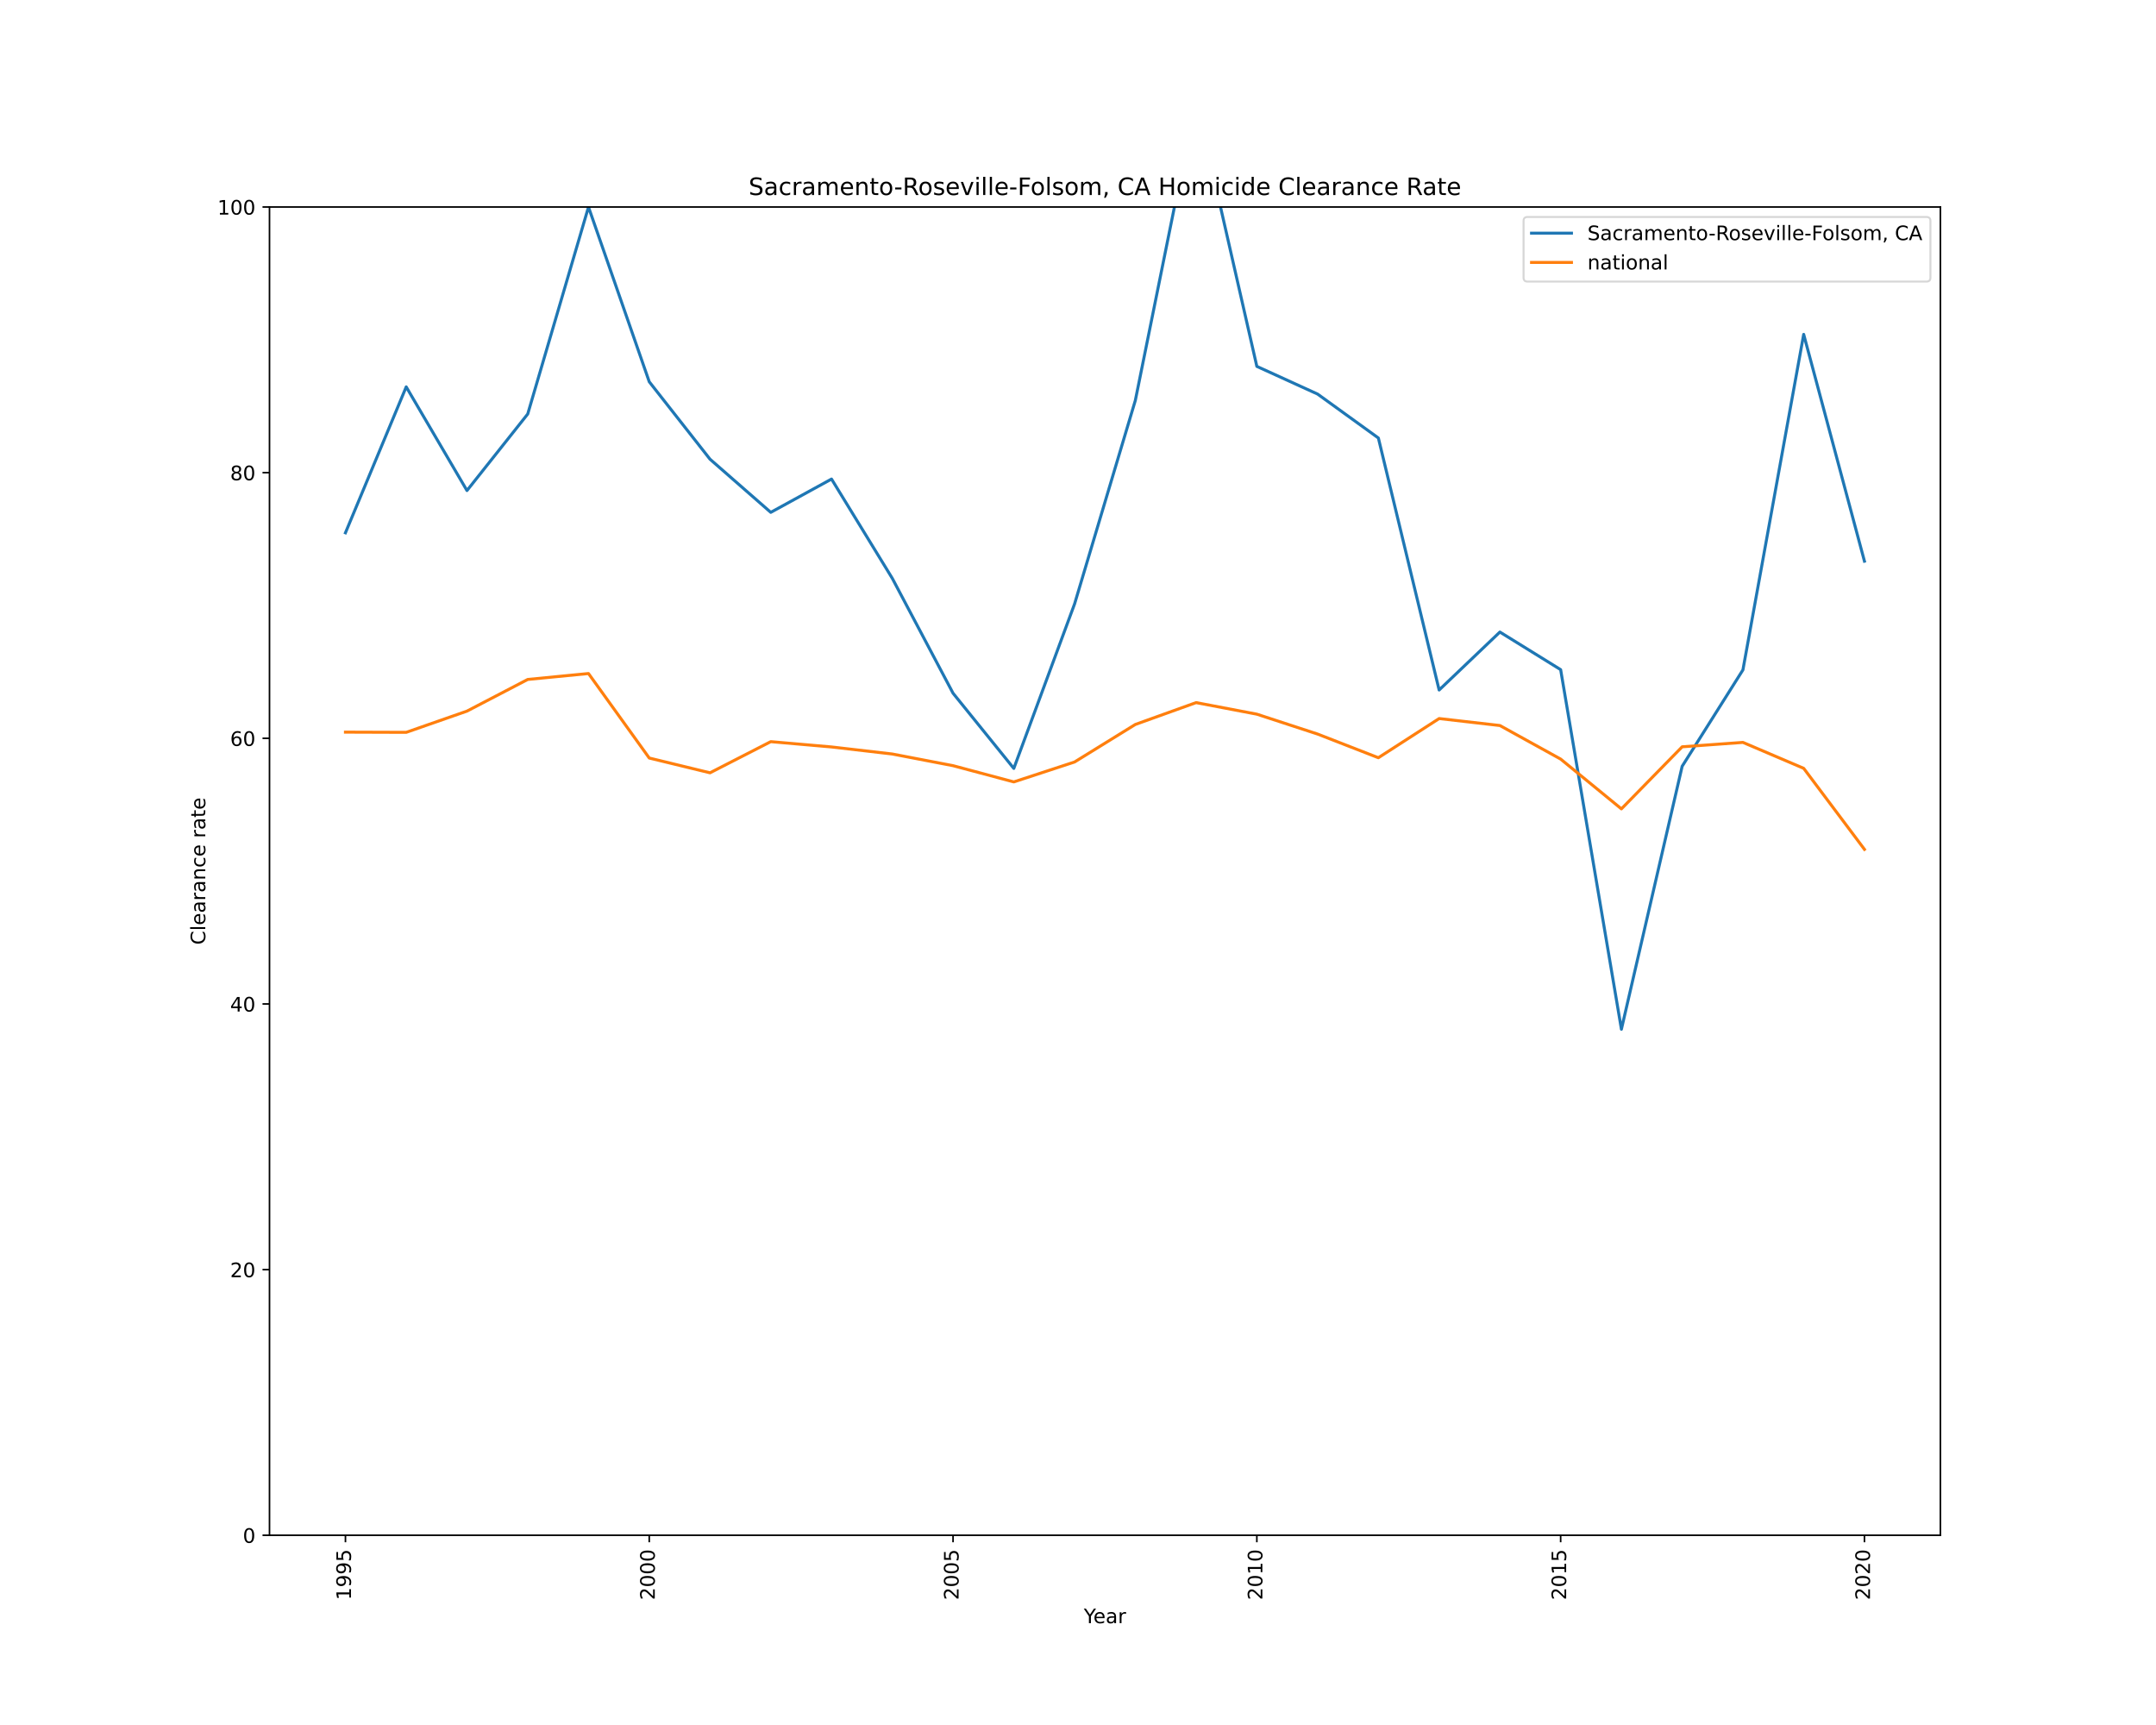
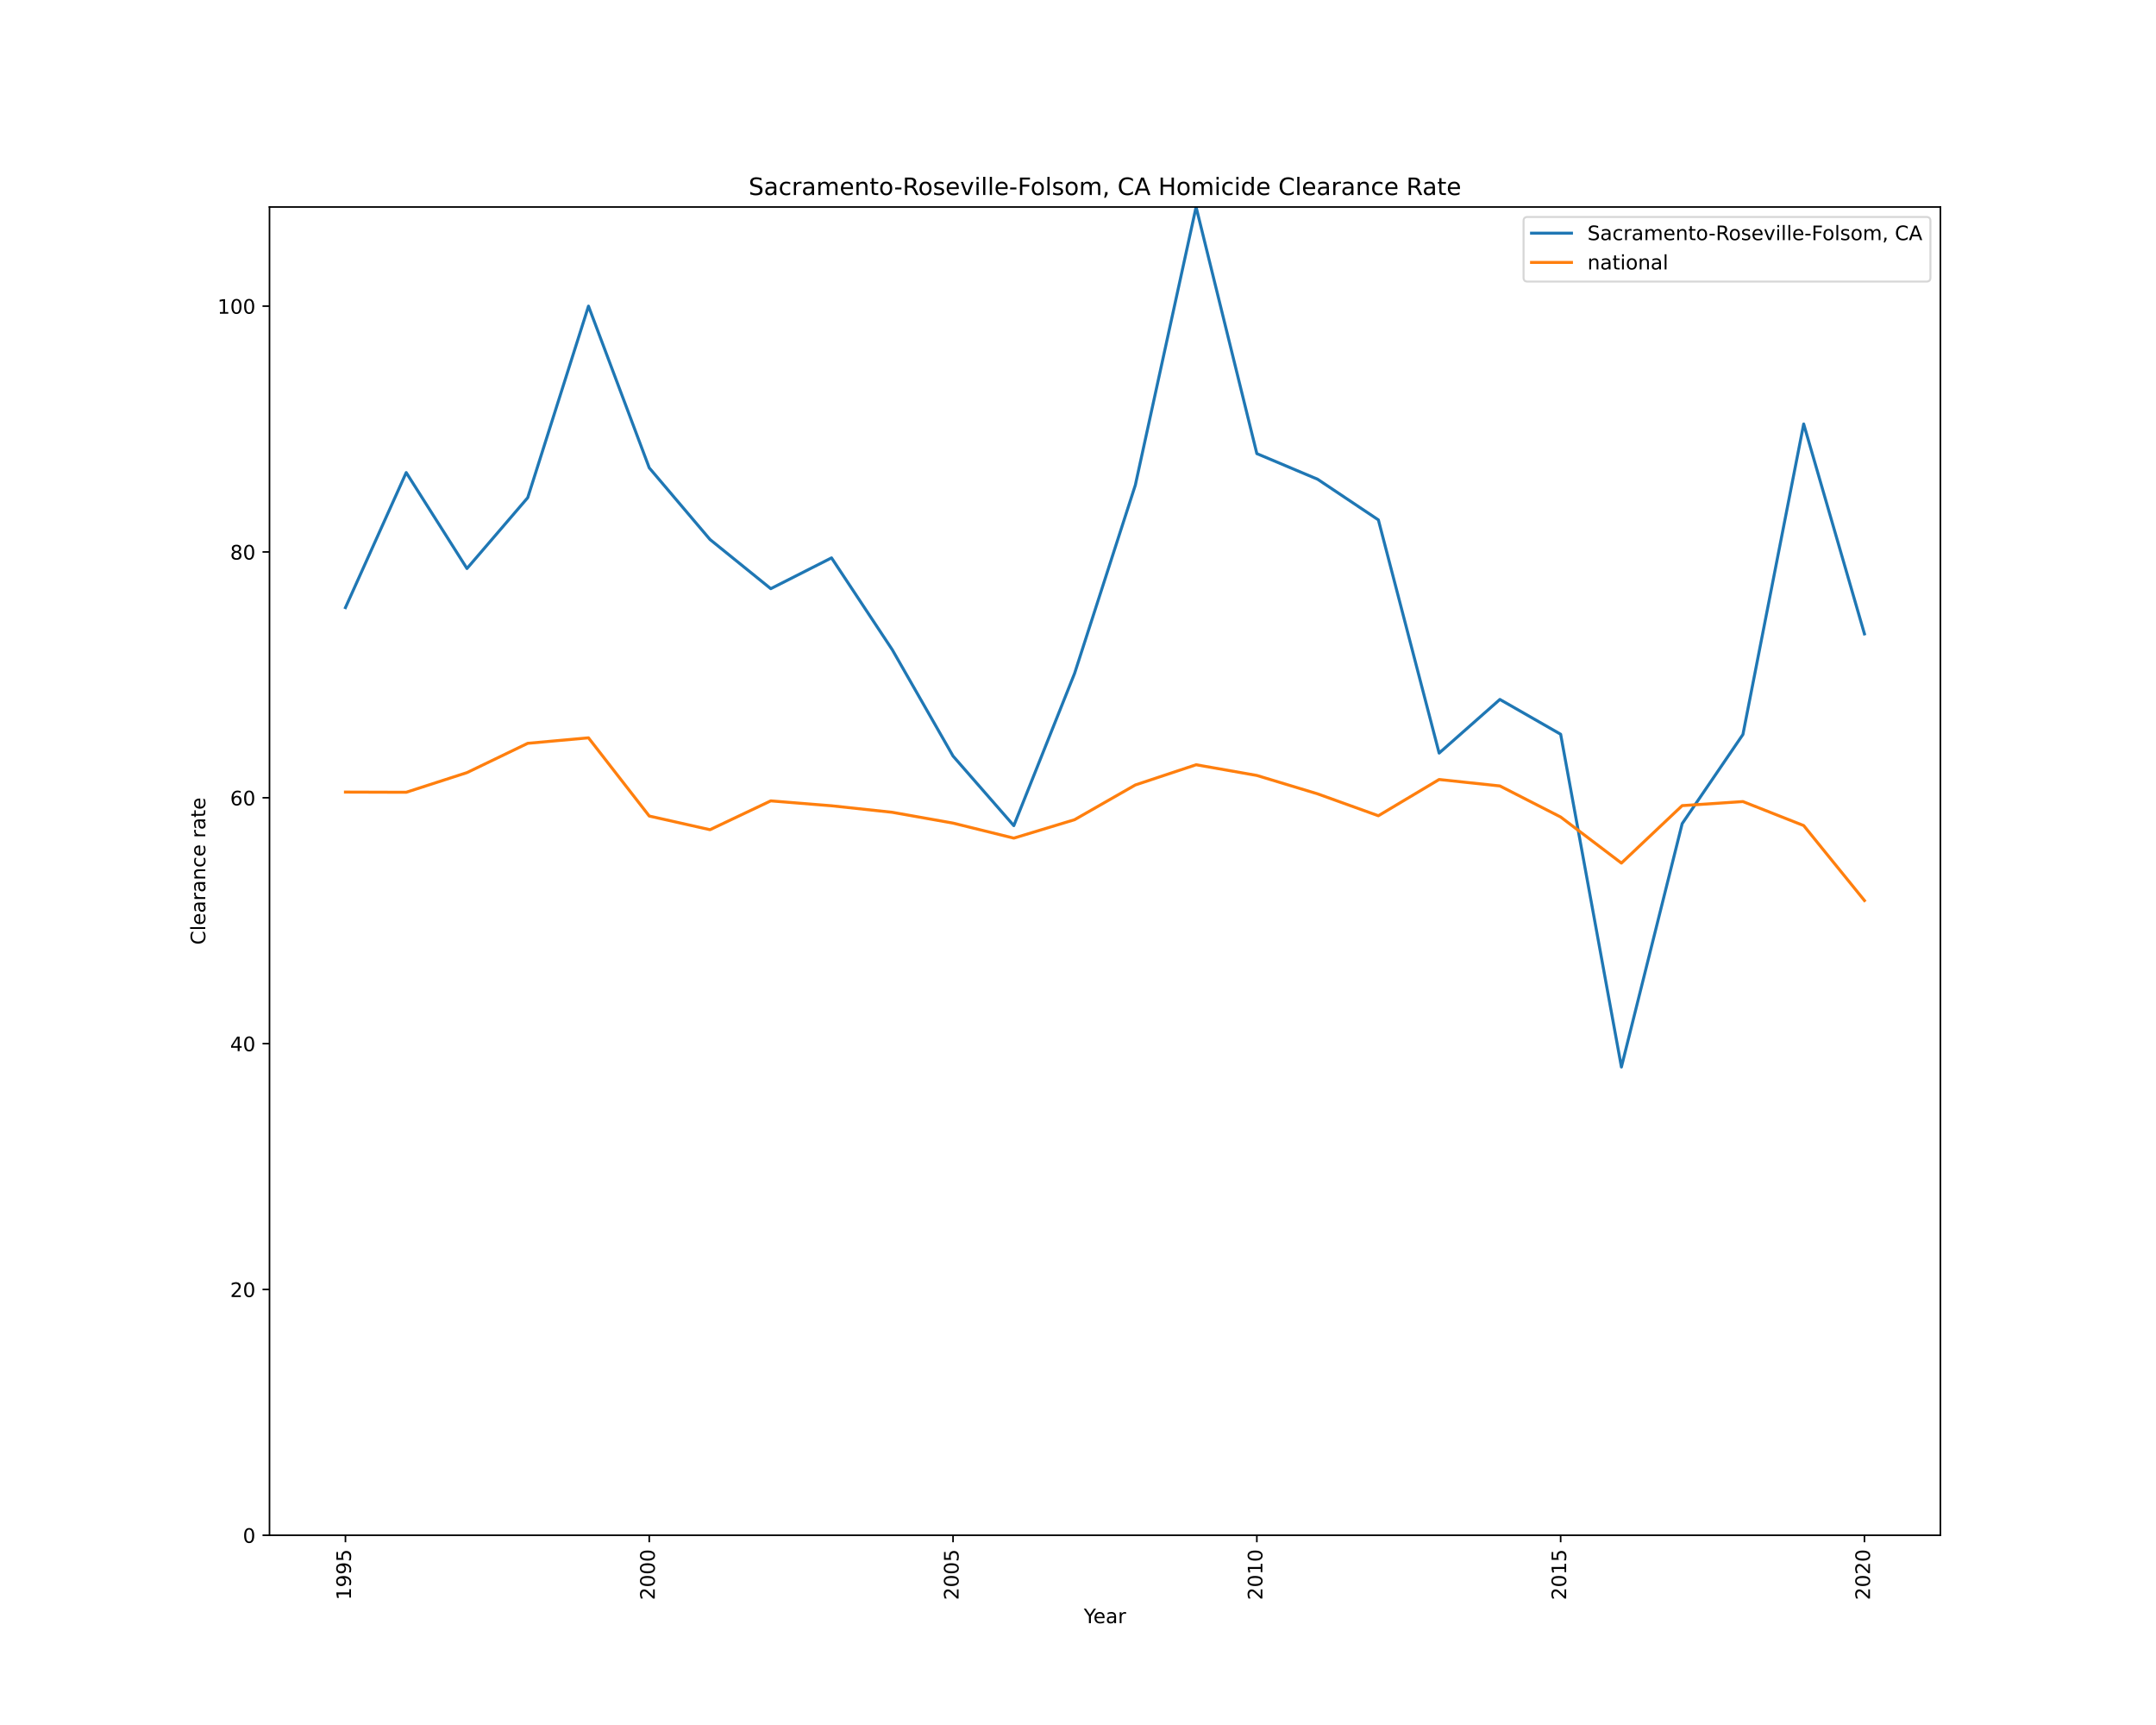
<svg xmlns="http://www.w3.org/2000/svg" xmlns:xlink="http://www.w3.org/1999/xlink" width="1080pt" height="864pt" viewBox="0 0 1080 864" version="1.1">
  <defs>
    <style type="text/css">*{stroke-linejoin: round; stroke-linecap: butt}</style>
  </defs>
  <g id="figure_1">
    <g id="patch_1">
      <path d="M 0 864  L 1080 864  L 1080 0  L 0 0  z " style="fill: #ffffff" />
    </g>
    <g id="axes_1">
      <g id="patch_2">
        <path d="M 135 768.96  L 972 768.96  L 972 103.68  L 135 103.68  z " style="fill: #ffffff" />
      </g>
      <g id="matplotlib.axis_1">
        <g id="xtick_1">
          <g id="line2d_1">
            <defs>
-               <path id="m3fce2dd737" d="M 0 0  L 0 3.5  " style="stroke: #000000; stroke-width: 0.8" />
+               <path id="mc1171a4995" d="M 0 0  L 0 3.5  " style="stroke: #000000; stroke-width: 0.8" />
            </defs>
            <g>
-               <use xlink:href="#m3fce2dd737" x="173.045" y="768.96" style="stroke: #000000; stroke-width: 0.8" />
+               <use xlink:href="#mc1171a4995" x="173.045" y="768.96" style="stroke: #000000; stroke-width: 0.8" />
            </g>
          </g>
          <g id="text_1">
            <g transform="translate(175.8048 801.41)rotate(-90)scale(0.1 -0.1)">
              <defs>
                <path id="DejaVuSans-31" d="M 794 531  L 1825 531  L 1825 4091  L 703 3866  L 703 4441  L 1819 4666  L 2450 4666  L 2450 531  L 3481 531  L 3481 0  L 794 0  L 794 531  z " transform="scale(0.015625)" />
                <path id="DejaVuSans-39" d="M 703 97  L 703 672  Q 941 559 1184 500  Q 1428 441 1663 441  Q 2288 441 2617 861  Q 2947 1281 2994 2138  Q 2813 1869 2534 1725  Q 2256 1581 1919 1581  Q 1219 1581 811 2004  Q 403 2428 403 3163  Q 403 3881 828 4315  Q 1253 4750 1959 4750  Q 2769 4750 3195 4129  Q 3622 3509 3622 2328  Q 3622 1225 3098 567  Q 2575 -91 1691 -91  Q 1453 -91 1209 -44  Q 966 3 703 97  z M 1959 2075  Q 2384 2075 2632 2365  Q 2881 2656 2881 3163  Q 2881 3666 2632 3958  Q 2384 4250 1959 4250  Q 1534 4250 1286 3958  Q 1038 3666 1038 3163  Q 1038 2656 1286 2365  Q 1534 2075 1959 2075  z " transform="scale(0.015625)" />
                <path id="DejaVuSans-35" d="M 691 4666  L 3169 4666  L 3169 4134  L 1269 4134  L 1269 2991  Q 1406 3038 1543 3061  Q 1681 3084 1819 3084  Q 2600 3084 3056 2656  Q 3513 2228 3513 1497  Q 3513 744 3044 326  Q 2575 -91 1722 -91  Q 1428 -91 1123 -41  Q 819 9 494 109  L 494 744  Q 775 591 1075 516  Q 1375 441 1709 441  Q 2250 441 2565 725  Q 2881 1009 2881 1497  Q 2881 1984 2565 2268  Q 2250 2553 1709 2553  Q 1456 2553 1204 2497  Q 953 2441 691 2322  L 691 4666  z " transform="scale(0.015625)" />
              </defs>
              <use xlink:href="#DejaVuSans-31" />
              <use xlink:href="#DejaVuSans-39" x="63.623" />
              <use xlink:href="#DejaVuSans-39" x="127.246" />
              <use xlink:href="#DejaVuSans-35" x="190.869" />
            </g>
          </g>
        </g>
        <g id="xtick_2">
          <g id="line2d_2">
            <g>
-               <use xlink:href="#m3fce2dd737" x="325.227" y="768.96" style="stroke: #000000; stroke-width: 0.8" />
+               <use xlink:href="#mc1171a4995" x="325.227" y="768.96" style="stroke: #000000; stroke-width: 0.8" />
            </g>
          </g>
          <g id="text_2">
            <g transform="translate(327.9866 801.41)rotate(-90)scale(0.1 -0.1)">
              <defs>
                <path id="DejaVuSans-32" d="M 1228 531  L 3431 531  L 3431 0  L 469 0  L 469 531  Q 828 903 1448 1529  Q 2069 2156 2228 2338  Q 2531 2678 2651 2914  Q 2772 3150 2772 3378  Q 2772 3750 2511 3984  Q 2250 4219 1831 4219  Q 1534 4219 1204 4116  Q 875 4013 500 3803  L 500 4441  Q 881 4594 1212 4672  Q 1544 4750 1819 4750  Q 2544 4750 2975 4387  Q 3406 4025 3406 3419  Q 3406 3131 3298 2873  Q 3191 2616 2906 2266  Q 2828 2175 2409 1742  Q 1991 1309 1228 531  z " transform="scale(0.015625)" />
                <path id="DejaVuSans-30" d="M 2034 4250  Q 1547 4250 1301 3770  Q 1056 3291 1056 2328  Q 1056 1369 1301 889  Q 1547 409 2034 409  Q 2525 409 2770 889  Q 3016 1369 3016 2328  Q 3016 3291 2770 3770  Q 2525 4250 2034 4250  z M 2034 4750  Q 2819 4750 3233 4129  Q 3647 3509 3647 2328  Q 3647 1150 3233 529  Q 2819 -91 2034 -91  Q 1250 -91 836 529  Q 422 1150 422 2328  Q 422 3509 836 4129  Q 1250 4750 2034 4750  z " transform="scale(0.015625)" />
              </defs>
              <use xlink:href="#DejaVuSans-32" />
              <use xlink:href="#DejaVuSans-30" x="63.623" />
              <use xlink:href="#DejaVuSans-30" x="127.246" />
              <use xlink:href="#DejaVuSans-30" x="190.869" />
            </g>
          </g>
        </g>
        <g id="xtick_3">
          <g id="line2d_3">
            <g>
-               <use xlink:href="#m3fce2dd737" x="477.409" y="768.96" style="stroke: #000000; stroke-width: 0.8" />
+               <use xlink:href="#mc1171a4995" x="477.409" y="768.96" style="stroke: #000000; stroke-width: 0.8" />
            </g>
          </g>
          <g id="text_3">
            <g transform="translate(480.1685 801.41)rotate(-90)scale(0.1 -0.1)">
              <use xlink:href="#DejaVuSans-32" />
              <use xlink:href="#DejaVuSans-30" x="63.623" />
              <use xlink:href="#DejaVuSans-30" x="127.246" />
              <use xlink:href="#DejaVuSans-35" x="190.869" />
            </g>
          </g>
        </g>
        <g id="xtick_4">
          <g id="line2d_4">
            <g>
-               <use xlink:href="#m3fce2dd737" x="629.591" y="768.96" style="stroke: #000000; stroke-width: 0.8" />
+               <use xlink:href="#mc1171a4995" x="629.591" y="768.96" style="stroke: #000000; stroke-width: 0.8" />
            </g>
          </g>
          <g id="text_4">
            <g transform="translate(632.3503 801.41)rotate(-90)scale(0.1 -0.1)">
              <use xlink:href="#DejaVuSans-32" />
              <use xlink:href="#DejaVuSans-30" x="63.623" />
              <use xlink:href="#DejaVuSans-31" x="127.246" />
              <use xlink:href="#DejaVuSans-30" x="190.869" />
            </g>
          </g>
        </g>
        <g id="xtick_5">
          <g id="line2d_5">
            <g>
-               <use xlink:href="#m3fce2dd737" x="781.773" y="768.96" style="stroke: #000000; stroke-width: 0.8" />
+               <use xlink:href="#mc1171a4995" x="781.773" y="768.96" style="stroke: #000000; stroke-width: 0.8" />
            </g>
          </g>
          <g id="text_5">
            <g transform="translate(784.5321 801.41)rotate(-90)scale(0.1 -0.1)">
              <use xlink:href="#DejaVuSans-32" />
              <use xlink:href="#DejaVuSans-30" x="63.623" />
              <use xlink:href="#DejaVuSans-31" x="127.246" />
              <use xlink:href="#DejaVuSans-35" x="190.869" />
            </g>
          </g>
        </g>
        <g id="xtick_6">
          <g id="line2d_6">
            <g>
-               <use xlink:href="#m3fce2dd737" x="933.955" y="768.96" style="stroke: #000000; stroke-width: 0.8" />
+               <use xlink:href="#mc1171a4995" x="933.955" y="768.96" style="stroke: #000000; stroke-width: 0.8" />
            </g>
          </g>
          <g id="text_6">
            <g transform="translate(936.7139 801.41)rotate(-90)scale(0.1 -0.1)">
              <use xlink:href="#DejaVuSans-32" />
              <use xlink:href="#DejaVuSans-30" x="63.623" />
              <use xlink:href="#DejaVuSans-32" x="127.246" />
              <use xlink:href="#DejaVuSans-30" x="190.869" />
            </g>
          </g>
        </g>
        <g id="text_7">
          <g transform="translate(542.9125 813.0084)scale(0.1 -0.1)">
            <defs>
              <path id="DejaVuSans-59" d="M -13 4666  L 666 4666  L 1959 2747  L 3244 4666  L 3922 4666  L 2272 2222  L 2272 0  L 1638 0  L 1638 2222  L -13 4666  z " transform="scale(0.015625)" />
              <path id="DejaVuSans-65" d="M 3597 1894  L 3597 1613  L 953 1613  Q 991 1019 1311 708  Q 1631 397 2203 397  Q 2534 397 2845 478  Q 3156 559 3463 722  L 3463 178  Q 3153 47 2828 -22  Q 2503 -91 2169 -91  Q 1331 -91 842 396  Q 353 884 353 1716  Q 353 2575 817 3079  Q 1281 3584 2069 3584  Q 2775 3584 3186 3129  Q 3597 2675 3597 1894  z M 3022 2063  Q 3016 2534 2758 2815  Q 2500 3097 2075 3097  Q 1594 3097 1305 2825  Q 1016 2553 972 2059  L 3022 2063  z " transform="scale(0.015625)" />
              <path id="DejaVuSans-61" d="M 2194 1759  Q 1497 1759 1228 1600  Q 959 1441 959 1056  Q 959 750 1161 570  Q 1363 391 1709 391  Q 2188 391 2477 730  Q 2766 1069 2766 1631  L 2766 1759  L 2194 1759  z M 3341 1997  L 3341 0  L 2766 0  L 2766 531  Q 2569 213 2275 61  Q 1981 -91 1556 -91  Q 1019 -91 701 211  Q 384 513 384 1019  Q 384 1609 779 1909  Q 1175 2209 1959 2209  L 2766 2209  L 2766 2266  Q 2766 2663 2505 2880  Q 2244 3097 1772 3097  Q 1472 3097 1187 3025  Q 903 2953 641 2809  L 641 3341  Q 956 3463 1253 3523  Q 1550 3584 1831 3584  Q 2591 3584 2966 3190  Q 3341 2797 3341 1997  z " transform="scale(0.015625)" />
              <path id="DejaVuSans-72" d="M 2631 2963  Q 2534 3019 2420 3045  Q 2306 3072 2169 3072  Q 1681 3072 1420 2755  Q 1159 2438 1159 1844  L 1159 0  L 581 0  L 581 3500  L 1159 3500  L 1159 2956  Q 1341 3275 1631 3429  Q 1922 3584 2338 3584  Q 2397 3584 2469 3576  Q 2541 3569 2628 3553  L 2631 2963  z " transform="scale(0.015625)" />
            </defs>
            <use xlink:href="#DejaVuSans-59" />
            <use xlink:href="#DejaVuSans-65" x="47.834" />
            <use xlink:href="#DejaVuSans-61" x="109.357" />
            <use xlink:href="#DejaVuSans-72" x="170.637" />
          </g>
        </g>
      </g>
      <g id="matplotlib.axis_2">
        <g id="ytick_1">
          <g id="line2d_7">
            <defs>
-               <path id="m0b36ecf422" d="M 0 0  L -3.5 0  " style="stroke: #000000; stroke-width: 0.8" />
+               <path id="m94a9c19dad" d="M 0 0  L -3.5 0  " style="stroke: #000000; stroke-width: 0.8" />
            </defs>
            <g>
-               <use xlink:href="#m0b36ecf422" x="135" y="768.96" style="stroke: #000000; stroke-width: 0.8" />
+               <use xlink:href="#m94a9c19dad" x="135" y="768.96" style="stroke: #000000; stroke-width: 0.8" />
            </g>
          </g>
          <g id="text_8">
            <g transform="translate(121.6375 772.7592)scale(0.1 -0.1)">
              <use xlink:href="#DejaVuSans-30" />
            </g>
          </g>
        </g>
        <g id="ytick_2">
          <g id="line2d_8">
            <g>
-               <use xlink:href="#m0b36ecf422" x="135" y="635.904" style="stroke: #000000; stroke-width: 0.8" />
+               <use xlink:href="#m94a9c19dad" x="135" y="645.834" style="stroke: #000000; stroke-width: 0.8" />
            </g>
          </g>
          <g id="text_9">
-             <g transform="translate(115.275 639.7032)scale(0.1 -0.1)">
+             <g transform="translate(115.275 649.6328)scale(0.1 -0.1)">
              <use xlink:href="#DejaVuSans-32" />
              <use xlink:href="#DejaVuSans-30" x="63.623" />
            </g>
          </g>
        </g>
        <g id="ytick_3">
          <g id="line2d_9">
            <g>
-               <use xlink:href="#m0b36ecf422" x="135" y="502.848" style="stroke: #000000; stroke-width: 0.8" />
+               <use xlink:href="#m94a9c19dad" x="135" y="522.707" style="stroke: #000000; stroke-width: 0.8" />
            </g>
          </g>
          <g id="text_10">
-             <g transform="translate(115.275 506.6472)scale(0.1 -0.1)">
+             <g transform="translate(115.275 526.5063)scale(0.1 -0.1)">
              <defs>
                <path id="DejaVuSans-34" d="M 2419 4116  L 825 1625  L 2419 1625  L 2419 4116  z M 2253 4666  L 3047 4666  L 3047 1625  L 3713 1625  L 3713 1100  L 3047 1100  L 3047 0  L 2419 0  L 2419 1100  L 313 1100  L 313 1709  L 2253 4666  z " transform="scale(0.015625)" />
              </defs>
              <use xlink:href="#DejaVuSans-34" />
              <use xlink:href="#DejaVuSans-30" x="63.623" />
            </g>
          </g>
        </g>
        <g id="ytick_4">
          <g id="line2d_10">
            <g>
-               <use xlink:href="#m0b36ecf422" x="135" y="369.792" style="stroke: #000000; stroke-width: 0.8" />
+               <use xlink:href="#m94a9c19dad" x="135" y="399.581" style="stroke: #000000; stroke-width: 0.8" />
            </g>
          </g>
          <g id="text_11">
-             <g transform="translate(115.275 373.5912)scale(0.1 -0.1)">
+             <g transform="translate(115.275 403.3799)scale(0.1 -0.1)">
              <defs>
                <path id="DejaVuSans-36" d="M 2113 2584  Q 1688 2584 1439 2293  Q 1191 2003 1191 1497  Q 1191 994 1439 701  Q 1688 409 2113 409  Q 2538 409 2786 701  Q 3034 994 3034 1497  Q 3034 2003 2786 2293  Q 2538 2584 2113 2584  z M 3366 4563  L 3366 3988  Q 3128 4100 2886 4159  Q 2644 4219 2406 4219  Q 1781 4219 1451 3797  Q 1122 3375 1075 2522  Q 1259 2794 1537 2939  Q 1816 3084 2150 3084  Q 2853 3084 3261 2657  Q 3669 2231 3669 1497  Q 3669 778 3244 343  Q 2819 -91 2113 -91  Q 1303 -91 875 529  Q 447 1150 447 2328  Q 447 3434 972 4092  Q 1497 4750 2381 4750  Q 2619 4750 2861 4703  Q 3103 4656 3366 4563  z " transform="scale(0.015625)" />
              </defs>
              <use xlink:href="#DejaVuSans-36" />
              <use xlink:href="#DejaVuSans-30" x="63.623" />
            </g>
          </g>
        </g>
        <g id="ytick_5">
          <g id="line2d_11">
            <g>
-               <use xlink:href="#m0b36ecf422" x="135" y="236.736" style="stroke: #000000; stroke-width: 0.8" />
+               <use xlink:href="#m94a9c19dad" x="135" y="276.454" style="stroke: #000000; stroke-width: 0.8" />
            </g>
          </g>
          <g id="text_12">
-             <g transform="translate(115.275 240.5352)scale(0.1 -0.1)">
+             <g transform="translate(115.275 280.2534)scale(0.1 -0.1)">
              <defs>
                <path id="DejaVuSans-38" d="M 2034 2216  Q 1584 2216 1326 1975  Q 1069 1734 1069 1313  Q 1069 891 1326 650  Q 1584 409 2034 409  Q 2484 409 2743 651  Q 3003 894 3003 1313  Q 3003 1734 2745 1975  Q 2488 2216 2034 2216  z M 1403 2484  Q 997 2584 770 2862  Q 544 3141 544 3541  Q 544 4100 942 4425  Q 1341 4750 2034 4750  Q 2731 4750 3128 4425  Q 3525 4100 3525 3541  Q 3525 3141 3298 2862  Q 3072 2584 2669 2484  Q 3125 2378 3379 2068  Q 3634 1759 3634 1313  Q 3634 634 3220 271  Q 2806 -91 2034 -91  Q 1263 -91 848 271  Q 434 634 434 1313  Q 434 1759 690 2068  Q 947 2378 1403 2484  z M 1172 3481  Q 1172 3119 1398 2916  Q 1625 2713 2034 2713  Q 2441 2713 2670 2916  Q 2900 3119 2900 3481  Q 2900 3844 2670 4047  Q 2441 4250 2034 4250  Q 1625 4250 1398 4047  Q 1172 3844 1172 3481  z " transform="scale(0.015625)" />
              </defs>
              <use xlink:href="#DejaVuSans-38" />
              <use xlink:href="#DejaVuSans-30" x="63.623" />
            </g>
          </g>
        </g>
        <g id="ytick_6">
          <g id="line2d_12">
            <g>
-               <use xlink:href="#m0b36ecf422" x="135" y="103.68" style="stroke: #000000; stroke-width: 0.8" />
+               <use xlink:href="#m94a9c19dad" x="135" y="153.328" style="stroke: #000000; stroke-width: 0.8" />
            </g>
          </g>
          <g id="text_13">
-             <g transform="translate(108.9125 107.4792)scale(0.1 -0.1)">
+             <g transform="translate(108.9125 157.127)scale(0.1 -0.1)">
              <use xlink:href="#DejaVuSans-31" />
              <use xlink:href="#DejaVuSans-30" x="63.623" />
              <use xlink:href="#DejaVuSans-30" x="127.246" />
            </g>
          </g>
        </g>
        <g id="text_14">
          <g transform="translate(102.8328 473.2005)rotate(-90)scale(0.1 -0.1)">
            <defs>
              <path id="DejaVuSans-43" d="M 4122 4306  L 4122 3641  Q 3803 3938 3442 4084  Q 3081 4231 2675 4231  Q 1875 4231 1450 3742  Q 1025 3253 1025 2328  Q 1025 1406 1450 917  Q 1875 428 2675 428  Q 3081 428 3442 575  Q 3803 722 4122 1019  L 4122 359  Q 3791 134 3420 21  Q 3050 -91 2638 -91  Q 1578 -91 968 557  Q 359 1206 359 2328  Q 359 3453 968 4101  Q 1578 4750 2638 4750  Q 3056 4750 3426 4639  Q 3797 4528 4122 4306  z " transform="scale(0.015625)" />
              <path id="DejaVuSans-6c" d="M 603 4863  L 1178 4863  L 1178 0  L 603 0  L 603 4863  z " transform="scale(0.015625)" />
              <path id="DejaVuSans-6e" d="M 3513 2113  L 3513 0  L 2938 0  L 2938 2094  Q 2938 2591 2744 2837  Q 2550 3084 2163 3084  Q 1697 3084 1428 2787  Q 1159 2491 1159 1978  L 1159 0  L 581 0  L 581 3500  L 1159 3500  L 1159 2956  Q 1366 3272 1645 3428  Q 1925 3584 2291 3584  Q 2894 3584 3203 3211  Q 3513 2838 3513 2113  z " transform="scale(0.015625)" />
              <path id="DejaVuSans-63" d="M 3122 3366  L 3122 2828  Q 2878 2963 2633 3030  Q 2388 3097 2138 3097  Q 1578 3097 1268 2742  Q 959 2388 959 1747  Q 959 1106 1268 751  Q 1578 397 2138 397  Q 2388 397 2633 464  Q 2878 531 3122 666  L 3122 134  Q 2881 22 2623 -34  Q 2366 -91 2075 -91  Q 1284 -91 818 406  Q 353 903 353 1747  Q 353 2603 823 3093  Q 1294 3584 2113 3584  Q 2378 3584 2631 3529  Q 2884 3475 3122 3366  z " transform="scale(0.015625)" />
              <path id="DejaVuSans-20" transform="scale(0.015625)" />
              <path id="DejaVuSans-74" d="M 1172 4494  L 1172 3500  L 2356 3500  L 2356 3053  L 1172 3053  L 1172 1153  Q 1172 725 1289 603  Q 1406 481 1766 481  L 2356 481  L 2356 0  L 1766 0  Q 1100 0 847 248  Q 594 497 594 1153  L 594 3053  L 172 3053  L 172 3500  L 594 3500  L 594 4494  L 1172 4494  z " transform="scale(0.015625)" />
            </defs>
            <use xlink:href="#DejaVuSans-43" />
            <use xlink:href="#DejaVuSans-6c" x="69.824" />
            <use xlink:href="#DejaVuSans-65" x="97.607" />
            <use xlink:href="#DejaVuSans-61" x="159.131" />
            <use xlink:href="#DejaVuSans-72" x="220.41" />
            <use xlink:href="#DejaVuSans-61" x="261.523" />
            <use xlink:href="#DejaVuSans-6e" x="322.803" />
            <use xlink:href="#DejaVuSans-63" x="386.182" />
            <use xlink:href="#DejaVuSans-65" x="441.162" />
            <use xlink:href="#DejaVuSans-20" x="502.686" />
            <use xlink:href="#DejaVuSans-72" x="534.473" />
            <use xlink:href="#DejaVuSans-61" x="575.586" />
            <use xlink:href="#DejaVuSans-74" x="636.865" />
            <use xlink:href="#DejaVuSans-65" x="676.074" />
          </g>
        </g>
      </g>
      <g id="line2d_13">
-         <path d="M 173.045 266.862  L 203.482 193.77  L 233.918 245.706  L 264.355 207.36  L 294.791 103.68  L 325.227 191.217  L 355.664 229.999  L 386.1 256.618  L 416.536 239.942  L 446.973 289.672  L 477.409 347.22  L 507.845 384.881  L 538.282 302.499  L 568.718 200.565  L 599.155 50.028  L 629.591 183.514  L 660.027 197.381  L 690.464 219.381  L 720.9 345.6  L 751.336 316.57  L 781.773 335.407  L 812.209 515.52  L 842.645 383.798  L 873.082 335.52  L 903.518 167.474  L 933.955 281.088  " clip-path="url(#p38ca801422)" style="fill: none; stroke: #1f77b4; stroke-width: 1.5; stroke-linecap: square" />
+         <path d="M 173.045 304.332  L 203.482 236.695  L 233.918 284.755  L 264.355 249.27  L 294.791 153.328  L 325.227 234.332  L 355.664 270.22  L 386.1 294.852  L 416.536 279.421  L 446.973 325.44  L 477.409 378.693  L 507.845 413.543  L 538.282 337.31  L 568.718 242.983  L 599.155 103.68  L 629.591 227.204  L 660.027 240.037  L 690.464 260.394  L 720.9 377.194  L 751.336 350.33  L 781.773 367.761  L 812.209 534.433  L 842.645 412.541  L 873.082 367.866  L 903.518 212.361  L 933.955 317.496  " clip-path="url(#p0638e60a5b)" style="fill: none; stroke: #1f77b4; stroke-width: 1.5; stroke-linecap: square" />
      </g>
      <g id="line2d_14">
-         <path d="M 173.045 366.709  L 203.482 366.81  L 233.918 356.178  L 264.355 340.315  L 294.791 337.349  L 325.227 379.675  L 355.664 387.075  L 386.1 371.471  L 416.536 374.127  L 446.973 377.657  L 477.409 383.504  L 507.845 391.636  L 538.282 381.66  L 568.718 362.861  L 599.155 351.916  L 629.591 357.71  L 660.027 367.669  L 690.464 379.524  L 720.9 359.9  L 751.336 363.392  L 781.773 380.197  L 812.209 405.142  L 842.645 374.049  L 873.082 371.844  L 903.518 384.83  L 933.955 425.417  " clip-path="url(#p38ca801422)" style="fill: none; stroke: #ff7f0e; stroke-width: 1.5; stroke-linecap: square" />
+         <path d="M 173.045 396.728  L 203.482 396.821  L 233.918 386.983  L 264.355 372.303  L 294.791 369.559  L 325.227 408.726  L 355.664 415.573  L 386.1 401.134  L 416.536 403.592  L 446.973 406.859  L 477.409 412.27  L 507.845 419.795  L 538.282 410.563  L 568.718 393.167  L 599.155 383.039  L 629.591 388.4  L 660.027 397.616  L 690.464 408.586  L 720.9 390.427  L 751.336 393.658  L 781.773 409.209  L 812.209 432.292  L 842.645 403.52  L 873.082 401.48  L 903.518 413.497  L 933.955 451.054  " clip-path="url(#p0638e60a5b)" style="fill: none; stroke: #ff7f0e; stroke-width: 1.5; stroke-linecap: square" />
      </g>
      <g id="patch_3">
        <path d="M 135 768.96  L 135 103.68  " style="fill: none; stroke: #000000; stroke-width: 0.8; stroke-linejoin: miter; stroke-linecap: square" />
      </g>
      <g id="patch_4">
        <path d="M 972 768.96  L 972 103.68  " style="fill: none; stroke: #000000; stroke-width: 0.8; stroke-linejoin: miter; stroke-linecap: square" />
      </g>
      <g id="patch_5">
        <path d="M 135 768.96  L 972 768.96  " style="fill: none; stroke: #000000; stroke-width: 0.8; stroke-linejoin: miter; stroke-linecap: square" />
      </g>
      <g id="patch_6">
        <path d="M 135 103.68  L 972 103.68  " style="fill: none; stroke: #000000; stroke-width: 0.8; stroke-linejoin: miter; stroke-linecap: square" />
      </g>
      <g id="text_15">
        <g transform="translate(375.0159 97.68)scale(0.12 -0.12)">
          <defs>
            <path id="DejaVuSans-53" d="M 3425 4513  L 3425 3897  Q 3066 4069 2747 4153  Q 2428 4238 2131 4238  Q 1616 4238 1336 4038  Q 1056 3838 1056 3469  Q 1056 3159 1242 3001  Q 1428 2844 1947 2747  L 2328 2669  Q 3034 2534 3370 2195  Q 3706 1856 3706 1288  Q 3706 609 3251 259  Q 2797 -91 1919 -91  Q 1588 -91 1214 -16  Q 841 59 441 206  L 441 856  Q 825 641 1194 531  Q 1563 422 1919 422  Q 2459 422 2753 634  Q 3047 847 3047 1241  Q 3047 1584 2836 1778  Q 2625 1972 2144 2069  L 1759 2144  Q 1053 2284 737 2584  Q 422 2884 422 3419  Q 422 4038 858 4394  Q 1294 4750 2059 4750  Q 2388 4750 2728 4690  Q 3069 4631 3425 4513  z " transform="scale(0.015625)" />
            <path id="DejaVuSans-6d" d="M 3328 2828  Q 3544 3216 3844 3400  Q 4144 3584 4550 3584  Q 5097 3584 5394 3201  Q 5691 2819 5691 2113  L 5691 0  L 5113 0  L 5113 2094  Q 5113 2597 4934 2840  Q 4756 3084 4391 3084  Q 3944 3084 3684 2787  Q 3425 2491 3425 1978  L 3425 0  L 2847 0  L 2847 2094  Q 2847 2600 2669 2842  Q 2491 3084 2119 3084  Q 1678 3084 1418 2786  Q 1159 2488 1159 1978  L 1159 0  L 581 0  L 581 3500  L 1159 3500  L 1159 2956  Q 1356 3278 1631 3431  Q 1906 3584 2284 3584  Q 2666 3584 2933 3390  Q 3200 3197 3328 2828  z " transform="scale(0.015625)" />
            <path id="DejaVuSans-6f" d="M 1959 3097  Q 1497 3097 1228 2736  Q 959 2375 959 1747  Q 959 1119 1226 758  Q 1494 397 1959 397  Q 2419 397 2687 759  Q 2956 1122 2956 1747  Q 2956 2369 2687 2733  Q 2419 3097 1959 3097  z M 1959 3584  Q 2709 3584 3137 3096  Q 3566 2609 3566 1747  Q 3566 888 3137 398  Q 2709 -91 1959 -91  Q 1206 -91 779 398  Q 353 888 353 1747  Q 353 2609 779 3096  Q 1206 3584 1959 3584  z " transform="scale(0.015625)" />
            <path id="DejaVuSans-2d" d="M 313 2009  L 1997 2009  L 1997 1497  L 313 1497  L 313 2009  z " transform="scale(0.015625)" />
            <path id="DejaVuSans-52" d="M 2841 2188  Q 3044 2119 3236 1894  Q 3428 1669 3622 1275  L 4263 0  L 3584 0  L 2988 1197  Q 2756 1666 2539 1819  Q 2322 1972 1947 1972  L 1259 1972  L 1259 0  L 628 0  L 628 4666  L 2053 4666  Q 2853 4666 3247 4331  Q 3641 3997 3641 3322  Q 3641 2881 3436 2590  Q 3231 2300 2841 2188  z M 1259 4147  L 1259 2491  L 2053 2491  Q 2509 2491 2742 2702  Q 2975 2913 2975 3322  Q 2975 3731 2742 3939  Q 2509 4147 2053 4147  L 1259 4147  z " transform="scale(0.015625)" />
            <path id="DejaVuSans-73" d="M 2834 3397  L 2834 2853  Q 2591 2978 2328 3040  Q 2066 3103 1784 3103  Q 1356 3103 1142 2972  Q 928 2841 928 2578  Q 928 2378 1081 2264  Q 1234 2150 1697 2047  L 1894 2003  Q 2506 1872 2764 1633  Q 3022 1394 3022 966  Q 3022 478 2636 193  Q 2250 -91 1575 -91  Q 1294 -91 989 -36  Q 684 19 347 128  L 347 722  Q 666 556 975 473  Q 1284 391 1588 391  Q 1994 391 2212 530  Q 2431 669 2431 922  Q 2431 1156 2273 1281  Q 2116 1406 1581 1522  L 1381 1569  Q 847 1681 609 1914  Q 372 2147 372 2553  Q 372 3047 722 3315  Q 1072 3584 1716 3584  Q 2034 3584 2315 3537  Q 2597 3491 2834 3397  z " transform="scale(0.015625)" />
            <path id="DejaVuSans-76" d="M 191 3500  L 800 3500  L 1894 563  L 2988 3500  L 3597 3500  L 2284 0  L 1503 0  L 191 3500  z " transform="scale(0.015625)" />
            <path id="DejaVuSans-69" d="M 603 3500  L 1178 3500  L 1178 0  L 603 0  L 603 3500  z M 603 4863  L 1178 4863  L 1178 4134  L 603 4134  L 603 4863  z " transform="scale(0.015625)" />
            <path id="DejaVuSans-46" d="M 628 4666  L 3309 4666  L 3309 4134  L 1259 4134  L 1259 2759  L 3109 2759  L 3109 2228  L 1259 2228  L 1259 0  L 628 0  L 628 4666  z " transform="scale(0.015625)" />
            <path id="DejaVuSans-2c" d="M 750 794  L 1409 794  L 1409 256  L 897 -744  L 494 -744  L 750 256  L 750 794  z " transform="scale(0.015625)" />
            <path id="DejaVuSans-41" d="M 2188 4044  L 1331 1722  L 3047 1722  L 2188 4044  z M 1831 4666  L 2547 4666  L 4325 0  L 3669 0  L 3244 1197  L 1141 1197  L 716 0  L 50 0  L 1831 4666  z " transform="scale(0.015625)" />
            <path id="DejaVuSans-48" d="M 628 4666  L 1259 4666  L 1259 2753  L 3553 2753  L 3553 4666  L 4184 4666  L 4184 0  L 3553 0  L 3553 2222  L 1259 2222  L 1259 0  L 628 0  L 628 4666  z " transform="scale(0.015625)" />
            <path id="DejaVuSans-64" d="M 2906 2969  L 2906 4863  L 3481 4863  L 3481 0  L 2906 0  L 2906 525  Q 2725 213 2448 61  Q 2172 -91 1784 -91  Q 1150 -91 751 415  Q 353 922 353 1747  Q 353 2572 751 3078  Q 1150 3584 1784 3584  Q 2172 3584 2448 3432  Q 2725 3281 2906 2969  z M 947 1747  Q 947 1113 1208 752  Q 1469 391 1925 391  Q 2381 391 2643 752  Q 2906 1113 2906 1747  Q 2906 2381 2643 2742  Q 2381 3103 1925 3103  Q 1469 3103 1208 2742  Q 947 2381 947 1747  z " transform="scale(0.015625)" />
          </defs>
          <use xlink:href="#DejaVuSans-53" />
          <use xlink:href="#DejaVuSans-61" x="63.477" />
          <use xlink:href="#DejaVuSans-63" x="124.756" />
          <use xlink:href="#DejaVuSans-72" x="179.736" />
          <use xlink:href="#DejaVuSans-61" x="220.85" />
          <use xlink:href="#DejaVuSans-6d" x="282.129" />
          <use xlink:href="#DejaVuSans-65" x="379.541" />
          <use xlink:href="#DejaVuSans-6e" x="441.064" />
          <use xlink:href="#DejaVuSans-74" x="504.443" />
          <use xlink:href="#DejaVuSans-6f" x="543.652" />
          <use xlink:href="#DejaVuSans-2d" x="606.709" />
          <use xlink:href="#DejaVuSans-52" x="642.793" />
          <use xlink:href="#DejaVuSans-6f" x="707.775" />
          <use xlink:href="#DejaVuSans-73" x="768.957" />
          <use xlink:href="#DejaVuSans-65" x="821.057" />
          <use xlink:href="#DejaVuSans-76" x="882.58" />
          <use xlink:href="#DejaVuSans-69" x="941.76" />
          <use xlink:href="#DejaVuSans-6c" x="969.543" />
          <use xlink:href="#DejaVuSans-6c" x="997.326" />
          <use xlink:href="#DejaVuSans-65" x="1025.109" />
          <use xlink:href="#DejaVuSans-2d" x="1086.633" />
          <use xlink:href="#DejaVuSans-46" x="1122.717" />
          <use xlink:href="#DejaVuSans-6f" x="1176.611" />
          <use xlink:href="#DejaVuSans-6c" x="1237.793" />
          <use xlink:href="#DejaVuSans-73" x="1265.576" />
          <use xlink:href="#DejaVuSans-6f" x="1317.676" />
          <use xlink:href="#DejaVuSans-6d" x="1378.857" />
          <use xlink:href="#DejaVuSans-2c" x="1476.27" />
          <use xlink:href="#DejaVuSans-20" x="1508.057" />
          <use xlink:href="#DejaVuSans-43" x="1539.844" />
          <use xlink:href="#DejaVuSans-41" x="1609.668" />
          <use xlink:href="#DejaVuSans-20" x="1678.076" />
          <use xlink:href="#DejaVuSans-48" x="1709.863" />
          <use xlink:href="#DejaVuSans-6f" x="1785.059" />
          <use xlink:href="#DejaVuSans-6d" x="1846.24" />
          <use xlink:href="#DejaVuSans-69" x="1943.652" />
          <use xlink:href="#DejaVuSans-63" x="1971.436" />
          <use xlink:href="#DejaVuSans-69" x="2026.416" />
          <use xlink:href="#DejaVuSans-64" x="2054.199" />
          <use xlink:href="#DejaVuSans-65" x="2117.676" />
          <use xlink:href="#DejaVuSans-20" x="2179.199" />
          <use xlink:href="#DejaVuSans-43" x="2210.986" />
          <use xlink:href="#DejaVuSans-6c" x="2280.811" />
          <use xlink:href="#DejaVuSans-65" x="2308.594" />
          <use xlink:href="#DejaVuSans-61" x="2370.117" />
          <use xlink:href="#DejaVuSans-72" x="2431.396" />
          <use xlink:href="#DejaVuSans-61" x="2472.51" />
          <use xlink:href="#DejaVuSans-6e" x="2533.789" />
          <use xlink:href="#DejaVuSans-63" x="2597.168" />
          <use xlink:href="#DejaVuSans-65" x="2652.148" />
          <use xlink:href="#DejaVuSans-20" x="2713.672" />
          <use xlink:href="#DejaVuSans-52" x="2745.459" />
          <use xlink:href="#DejaVuSans-61" x="2812.691" />
          <use xlink:href="#DejaVuSans-74" x="2873.971" />
          <use xlink:href="#DejaVuSans-65" x="2913.18" />
        </g>
      </g>
      <g id="legend_1">
        <g id="patch_7">
          <path d="M 765.192 141.036  L 965 141.036  Q 967 141.036 967 139.036  L 967 110.68  Q 967 108.68 965 108.68  L 765.192 108.68  Q 763.192 108.68 763.192 110.68  L 763.192 139.036  Q 763.192 141.036 765.192 141.036  z " style="fill: #ffffff; opacity: 0.8; stroke: #cccccc; stroke-linejoin: miter" />
        </g>
        <g id="line2d_15">
          <path d="M 767.192 116.778  L 777.192 116.778  L 787.192 116.778  " style="fill: none; stroke: #1f77b4; stroke-width: 1.5; stroke-linecap: square" />
        </g>
        <g id="text_16">
          <g transform="translate(795.1922 120.2784)scale(0.1 -0.1)">
            <use xlink:href="#DejaVuSans-53" />
            <use xlink:href="#DejaVuSans-61" x="63.477" />
            <use xlink:href="#DejaVuSans-63" x="124.756" />
            <use xlink:href="#DejaVuSans-72" x="179.736" />
            <use xlink:href="#DejaVuSans-61" x="220.85" />
            <use xlink:href="#DejaVuSans-6d" x="282.129" />
            <use xlink:href="#DejaVuSans-65" x="379.541" />
            <use xlink:href="#DejaVuSans-6e" x="441.064" />
            <use xlink:href="#DejaVuSans-74" x="504.443" />
            <use xlink:href="#DejaVuSans-6f" x="543.652" />
            <use xlink:href="#DejaVuSans-2d" x="606.709" />
            <use xlink:href="#DejaVuSans-52" x="642.793" />
            <use xlink:href="#DejaVuSans-6f" x="707.775" />
            <use xlink:href="#DejaVuSans-73" x="768.957" />
            <use xlink:href="#DejaVuSans-65" x="821.057" />
            <use xlink:href="#DejaVuSans-76" x="882.58" />
            <use xlink:href="#DejaVuSans-69" x="941.76" />
            <use xlink:href="#DejaVuSans-6c" x="969.543" />
            <use xlink:href="#DejaVuSans-6c" x="997.326" />
            <use xlink:href="#DejaVuSans-65" x="1025.109" />
            <use xlink:href="#DejaVuSans-2d" x="1086.633" />
            <use xlink:href="#DejaVuSans-46" x="1122.717" />
            <use xlink:href="#DejaVuSans-6f" x="1176.611" />
            <use xlink:href="#DejaVuSans-6c" x="1237.793" />
            <use xlink:href="#DejaVuSans-73" x="1265.576" />
            <use xlink:href="#DejaVuSans-6f" x="1317.676" />
            <use xlink:href="#DejaVuSans-6d" x="1378.857" />
            <use xlink:href="#DejaVuSans-2c" x="1476.27" />
            <use xlink:href="#DejaVuSans-20" x="1508.057" />
            <use xlink:href="#DejaVuSans-43" x="1539.844" />
            <use xlink:href="#DejaVuSans-41" x="1609.668" />
          </g>
        </g>
        <g id="line2d_16">
          <path d="M 767.192 131.457  L 777.192 131.457  L 787.192 131.457  " style="fill: none; stroke: #ff7f0e; stroke-width: 1.5; stroke-linecap: square" />
        </g>
        <g id="text_17">
          <g transform="translate(795.1922 134.9566)scale(0.1 -0.1)">
            <use xlink:href="#DejaVuSans-6e" />
            <use xlink:href="#DejaVuSans-61" x="63.379" />
            <use xlink:href="#DejaVuSans-74" x="124.658" />
            <use xlink:href="#DejaVuSans-69" x="163.867" />
            <use xlink:href="#DejaVuSans-6f" x="191.65" />
            <use xlink:href="#DejaVuSans-6e" x="252.832" />
            <use xlink:href="#DejaVuSans-61" x="316.211" />
            <use xlink:href="#DejaVuSans-6c" x="377.49" />
          </g>
        </g>
      </g>
    </g>
  </g>
  <defs>
-     <clipPath id="p38ca801422">
+     <clipPath id="p0638e60a5b">
      <rect x="135" y="103.68" width="837" height="665.28" />
    </clipPath>
  </defs>
</svg>
